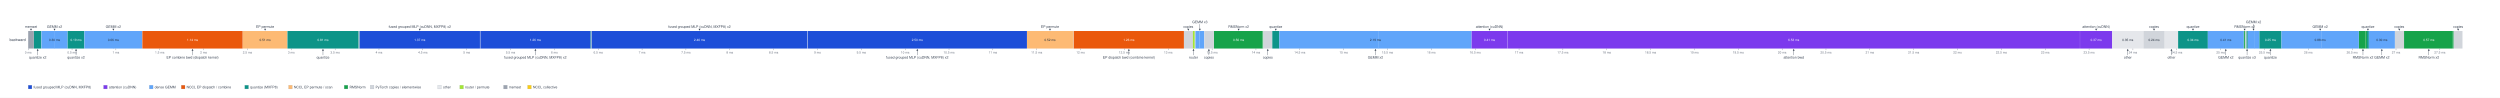
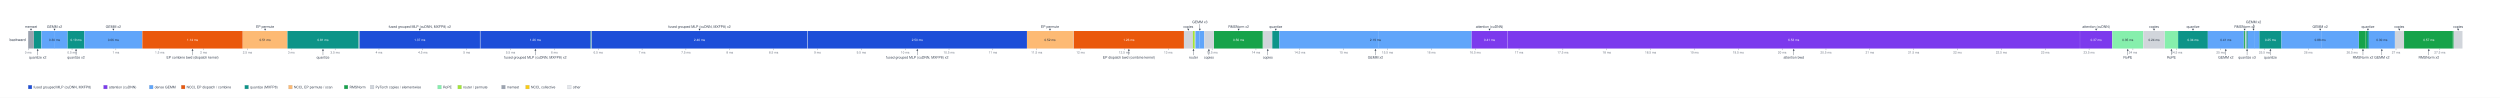
<svg xmlns="http://www.w3.org/2000/svg" width="7982" height="312" viewBox="0 0 7982 312">
  <defs>
    <marker id="arrow" markerWidth="6" markerHeight="6" refX="3" refY="3" orient="auto">
      <path d="M0,0 L6,3 L0,6 z" fill="#374151" />
    </marker>
  </defs>
  <rect width="7982" height="312" fill="white" />
  <line x1="99.0" y1="92" x2="99.0" y2="95" stroke="#374151" stroke-width="1" marker-end="url(#arrow)" />
  <text x="99.0" y="89.0" text-anchor="middle" font-family="Helvetica, Arial, sans-serif" font-size="11" font-weight="normal" fill="#374151">memset</text>
  <line x1="120.3" y1="176" x2="120.3" y2="159" stroke="#374151" stroke-width="1" marker-end="url(#arrow)" />
  <text x="120.3" y="187.0" text-anchor="middle" font-family="Helvetica, Arial, sans-serif" font-size="11" font-weight="normal" fill="#374151">quantize x2</text>
  <line x1="174.1" y1="92" x2="174.1" y2="95" stroke="#374151" stroke-width="1" marker-end="url(#arrow)" />
  <text x="174.1" y="89.0" text-anchor="middle" font-family="Helvetica, Arial, sans-serif" font-size="11" font-weight="normal" fill="#374151">GEMM x2</text>
  <line x1="242.8" y1="176" x2="242.8" y2="159" stroke="#374151" stroke-width="1" marker-end="url(#arrow)" />
  <text x="242.8" y="187.0" text-anchor="middle" font-family="Helvetica, Arial, sans-serif" font-size="11" font-weight="normal" fill="#374151">quantize x2</text>
  <line x1="361.9" y1="92" x2="361.9" y2="95" stroke="#374151" stroke-width="1" marker-end="url(#arrow)" />
  <text x="361.9" y="89.0" text-anchor="middle" font-family="Helvetica, Arial, sans-serif" font-size="11" font-weight="normal" fill="#374151">GEMM x2</text>
  <line x1="614.7" y1="176" x2="614.7" y2="159" stroke="#374151" stroke-width="1" marker-end="url(#arrow)" />
  <text x="614.7" y="187.0" text-anchor="middle" font-family="Helvetica, Arial, sans-serif" font-size="11" font-weight="normal" fill="#374151">EP combine bwd (dispatch kernel)</text>
  <line x1="846.4" y1="92" x2="846.4" y2="95" stroke="#374151" stroke-width="1" marker-end="url(#arrow)" />
  <text x="846.4" y="89.0" text-anchor="middle" font-family="Helvetica, Arial, sans-serif" font-size="11" font-weight="normal" fill="#374151">EP permute</text>
  <line x1="1031.2" y1="176" x2="1031.2" y2="159" stroke="#374151" stroke-width="1" marker-end="url(#arrow)" />
  <text x="1031.2" y="187.0" text-anchor="middle" font-family="Helvetica, Arial, sans-serif" font-size="11" font-weight="normal" fill="#374151">quantize</text>
  <line x1="1340.3" y1="92" x2="1340.3" y2="95" stroke="#374151" stroke-width="1" marker-end="url(#arrow)" />
  <text x="1340.3" y="89.0" text-anchor="middle" font-family="Helvetica, Arial, sans-serif" font-size="11" font-weight="normal" fill="#374151">fused grouped MLP (cuDNN, MXFP8) x2</text>
  <line x1="1709.4" y1="176" x2="1709.4" y2="159" stroke="#374151" stroke-width="1" marker-end="url(#arrow)" />
  <text x="1709.4" y="187.0" text-anchor="middle" font-family="Helvetica, Arial, sans-serif" font-size="11" font-weight="normal" fill="#374151">fused grouped MLP (cuDNN, MXFP8) x2</text>
  <line x1="2233.4" y1="92" x2="2233.4" y2="95" stroke="#374151" stroke-width="1" marker-end="url(#arrow)" />
  <text x="2233.4" y="89.0" text-anchor="middle" font-family="Helvetica, Arial, sans-serif" font-size="11" font-weight="normal" fill="#374151">fused grouped MLP (cuDNN, MXFP8) x2</text>
  <line x1="2928.7" y1="176" x2="2928.7" y2="159" stroke="#374151" stroke-width="1" marker-end="url(#arrow)" />
  <text x="2928.7" y="187.0" text-anchor="middle" font-family="Helvetica, Arial, sans-serif" font-size="11" font-weight="normal" fill="#374151">fused grouped MLP (cuDNN, MXFP8) x2</text>
  <line x1="3352.4" y1="92" x2="3352.4" y2="95" stroke="#374151" stroke-width="1" marker-end="url(#arrow)" />
  <text x="3352.4" y="89.0" text-anchor="middle" font-family="Helvetica, Arial, sans-serif" font-size="11" font-weight="normal" fill="#374151">EP permute</text>
  <line x1="3604.3" y1="176" x2="3604.3" y2="159" stroke="#374151" stroke-width="1" marker-end="url(#arrow)" />
  <text x="3604.3" y="187.0" text-anchor="middle" font-family="Helvetica, Arial, sans-serif" font-size="11" font-weight="normal" fill="#374151">EP dispatch bwd (combine kernel)</text>
  <line x1="3794.0" y1="92" x2="3794.0" y2="95" stroke="#374151" stroke-width="1" marker-end="url(#arrow)" />
  <text x="3794.0" y="89.0" text-anchor="middle" font-family="Helvetica, Arial, sans-serif" font-size="11" font-weight="normal" fill="#374151">copies</text>
  <line x1="3810.5" y1="176" x2="3810.5" y2="159" stroke="#374151" stroke-width="1" marker-end="url(#arrow)" />
  <text x="3810.5" y="187.0" text-anchor="middle" font-family="Helvetica, Arial, sans-serif" font-size="11" font-weight="normal" fill="#374151">router</text>
  <line x1="3830.9" y1="77" x2="3830.9" y2="95" stroke="#374151" stroke-width="1" marker-end="url(#arrow)" />
  <text x="3830.9" y="74.0" text-anchor="middle" font-family="Helvetica, Arial, sans-serif" font-size="11" font-weight="normal" fill="#374151">GEMM x3</text>
  <line x1="3859.8" y1="176" x2="3859.8" y2="159" stroke="#374151" stroke-width="1" marker-end="url(#arrow)" />
  <text x="3859.8" y="187.0" text-anchor="middle" font-family="Helvetica, Arial, sans-serif" font-size="11" font-weight="normal" fill="#374151">copies</text>
  <line x1="3954.7" y1="92" x2="3954.7" y2="95" stroke="#374151" stroke-width="1" marker-end="url(#arrow)" />
  <text x="3954.7" y="89.0" text-anchor="middle" font-family="Helvetica, Arial, sans-serif" font-size="11" font-weight="normal" fill="#374151">RMSNorm x2</text>
  <line x1="4047.8" y1="176" x2="4047.8" y2="159" stroke="#374151" stroke-width="1" marker-end="url(#arrow)" />
  <text x="4047.8" y="187.0" text-anchor="middle" font-family="Helvetica, Arial, sans-serif" font-size="11" font-weight="normal" fill="#374151">copies</text>
  <line x1="4073.4" y1="92" x2="4073.4" y2="95" stroke="#374151" stroke-width="1" marker-end="url(#arrow)" />
  <text x="4073.4" y="89.0" text-anchor="middle" font-family="Helvetica, Arial, sans-serif" font-size="11" font-weight="normal" fill="#374151">quantize</text>
  <line x1="4391.5" y1="176" x2="4391.5" y2="159" stroke="#374151" stroke-width="1" marker-end="url(#arrow)" />
  <text x="4391.5" y="187.0" text-anchor="middle" font-family="Helvetica, Arial, sans-serif" font-size="11" font-weight="normal" fill="#374151">GEMM x2</text>
  <line x1="4755.7" y1="92" x2="4755.7" y2="95" stroke="#374151" stroke-width="1" marker-end="url(#arrow)" />
  <text x="4755.7" y="89.0" text-anchor="middle" font-family="Helvetica, Arial, sans-serif" font-size="11" font-weight="normal" fill="#374151">attention (cuDNN)</text>
  <line x1="5727.0" y1="176" x2="5727.0" y2="159" stroke="#374151" stroke-width="1" marker-end="url(#arrow)" />
  <text x="5727.0" y="187.0" text-anchor="middle" font-family="Helvetica, Arial, sans-serif" font-size="11" font-weight="normal" fill="#374151">attention bwd</text>
  <line x1="6692.5" y1="92" x2="6692.5" y2="95" stroke="#374151" stroke-width="1" marker-end="url(#arrow)" />
  <text x="6692.5" y="89.0" text-anchor="middle" font-family="Helvetica, Arial, sans-serif" font-size="11" font-weight="normal" fill="#374151">attention (cuDNN)</text>
  <line x1="6793.5" y1="176" x2="6793.5" y2="159" stroke="#374151" stroke-width="1" marker-end="url(#arrow)" />
-   <text x="6793.5" y="187.0" text-anchor="middle" font-family="Helvetica, Arial, sans-serif" font-size="11" font-weight="normal" fill="#374151">other</text>
+   <text x="6793.5" y="187.0" text-anchor="middle" font-family="Helvetica, Arial, sans-serif" font-size="11" font-weight="normal" fill="#374151">RoPE</text>
  <line x1="6877.4" y1="92" x2="6877.4" y2="95" stroke="#374151" stroke-width="1" marker-end="url(#arrow)" />
  <text x="6877.4" y="89.0" text-anchor="middle" font-family="Helvetica, Arial, sans-serif" font-size="11" font-weight="normal" fill="#374151">copies</text>
  <line x1="6932.9" y1="176" x2="6932.9" y2="159" stroke="#374151" stroke-width="1" marker-end="url(#arrow)" />
-   <text x="6932.9" y="187.0" text-anchor="middle" font-family="Helvetica, Arial, sans-serif" font-size="11" font-weight="normal" fill="#374151">other</text>
+   <text x="6932.9" y="187.0" text-anchor="middle" font-family="Helvetica, Arial, sans-serif" font-size="11" font-weight="normal" fill="#374151">RoPE</text>
  <line x1="7001.8" y1="92" x2="7001.8" y2="95" stroke="#374151" stroke-width="1" marker-end="url(#arrow)" />
  <text x="7001.8" y="89.0" text-anchor="middle" font-family="Helvetica, Arial, sans-serif" font-size="11" font-weight="normal" fill="#374151">quantize</text>
  <line x1="7106.6" y1="176" x2="7106.6" y2="159" stroke="#374151" stroke-width="1" marker-end="url(#arrow)" />
  <text x="7106.6" y="187.0" text-anchor="middle" font-family="Helvetica, Arial, sans-serif" font-size="11" font-weight="normal" fill="#374151">GEMM x2</text>
  <line x1="7166.7" y1="92" x2="7166.7" y2="95" stroke="#374151" stroke-width="1" marker-end="url(#arrow)" />
  <text x="7166.7" y="89.0" text-anchor="middle" font-family="Helvetica, Arial, sans-serif" font-size="11" font-weight="normal" fill="#374151">RMSNorm x2</text>
  <line x1="7174.4" y1="176" x2="7174.4" y2="159" stroke="#374151" stroke-width="1" marker-end="url(#arrow)" />
  <text x="7174.4" y="187.0" text-anchor="middle" font-family="Helvetica, Arial, sans-serif" font-size="11" font-weight="normal" fill="#374151">quantize x3</text>
  <line x1="7195.1" y1="77" x2="7195.1" y2="95" stroke="#374151" stroke-width="1" marker-end="url(#arrow)" />
  <text x="7195.1" y="74.0" text-anchor="middle" font-family="Helvetica, Arial, sans-serif" font-size="11" font-weight="normal" fill="#374151">GEMM x2</text>
  <line x1="7248.9" y1="176" x2="7248.9" y2="159" stroke="#374151" stroke-width="1" marker-end="url(#arrow)" />
  <text x="7248.9" y="187.0" text-anchor="middle" font-family="Helvetica, Arial, sans-serif" font-size="11" font-weight="normal" fill="#374151">quantize</text>
  <line x1="7407.8" y1="92" x2="7407.8" y2="95" stroke="#374151" stroke-width="1" marker-end="url(#arrow)" />
  <text x="7407.8" y="89.0" text-anchor="middle" font-family="Helvetica, Arial, sans-serif" font-size="11" font-weight="normal" fill="#374151">GEMM x2</text>
  <line x1="7544.5" y1="176" x2="7544.5" y2="159" stroke="#374151" stroke-width="1" marker-end="url(#arrow)" />
  <text x="7544.5" y="187.0" text-anchor="middle" font-family="Helvetica, Arial, sans-serif" font-size="11" font-weight="normal" fill="#374151">RMSNorm x2</text>
  <line x1="7560.4" y1="92" x2="7560.4" y2="95" stroke="#374151" stroke-width="1" marker-end="url(#arrow)" />
  <text x="7560.4" y="89.0" text-anchor="middle" font-family="Helvetica, Arial, sans-serif" font-size="11" font-weight="normal" fill="#374151">quantize</text>
  <line x1="7604.8" y1="176" x2="7604.8" y2="159" stroke="#374151" stroke-width="1" marker-end="url(#arrow)" />
  <text x="7604.8" y="187.0" text-anchor="middle" font-family="Helvetica, Arial, sans-serif" font-size="11" font-weight="normal" fill="#374151">GEMM x2</text>
  <line x1="7660.4" y1="92" x2="7660.4" y2="95" stroke="#374151" stroke-width="1" marker-end="url(#arrow)" />
  <text x="7660.4" y="89.0" text-anchor="middle" font-family="Helvetica, Arial, sans-serif" font-size="11" font-weight="normal" fill="#374151">copies</text>
  <line x1="7754.8" y1="176" x2="7754.8" y2="159" stroke="#374151" stroke-width="1" marker-end="url(#arrow)" />
  <text x="7754.8" y="187.0" text-anchor="middle" font-family="Helvetica, Arial, sans-serif" font-size="11" font-weight="normal" fill="#374151">RMSNorm x2</text>
  <line x1="7848.3" y1="92" x2="7848.3" y2="95" stroke="#374151" stroke-width="1" marker-end="url(#arrow)" />
  <text x="7848.3" y="89.0" text-anchor="middle" font-family="Helvetica, Arial, sans-serif" font-size="11" font-weight="normal" fill="#374151">copies</text>
  <text x="82.0" y="131.0" text-anchor="end" font-family="Helvetica, Arial, sans-serif" font-size="12" font-weight="normal" fill="#374151">backward</text>
  <rect x="90.00" y="99" width="18.00" height="56" fill="#9ca3af" />
  <rect x="108.29" y="99" width="22.87" height="56" fill="#0d9488" />
  <rect x="131.49" y="99" width="0.82" height="56" fill="#0d9488" />
  <rect x="132.48" y="99" width="42.69" height="56" fill="#60a5fa" />
  <rect x="174.09" y="99" width="41.65" height="56" fill="#60a5fa" />
  <rect x="216.01" y="99" width="52.37" height="56" fill="#0d9488" />
  <rect x="268.61" y="99" width="0.91" height="56" fill="#0d9488" />
  <rect x="269.59" y="99" width="94.39" height="56" fill="#60a5fa" />
  <rect x="362.83" y="99" width="91.32" height="56" fill="#60a5fa" />
  <rect x="454.52" y="99" width="320.36" height="56" fill="#ea580c" />
  <rect x="775.21" y="99" width="142.29" height="56" fill="#fdba74" />
  <rect x="917.83" y="99" width="226.80" height="56" fill="#0d9488" />
  <rect x="1145.02" y="99" width="0.80" height="56" fill="#9ca3af" />
  <rect x="1145.81" y="99" width="1.51" height="56" fill="#0d9488" />
  <rect x="1147.55" y="99" width="0.80" height="56" fill="#d1d5db" />
  <rect x="1148.24" y="99" width="0.80" height="56" fill="#1d4ed8" />
  <rect x="1148.98" y="99" width="383.35" height="56" fill="#1d4ed8" />
  <rect x="1532.61" y="99" width="0.80" height="56" fill="#d1d5db" />
  <rect x="1533.33" y="99" width="0.80" height="56" fill="#1d4ed8" />
  <rect x="1534.24" y="99" width="351.30" height="56" fill="#1d4ed8" />
  <rect x="1885.87" y="99" width="1.87" height="56" fill="#0d9488" />
  <rect x="1888.06" y="99" width="0.80" height="56" fill="#d1d5db" />
  <rect x="1888.73" y="99" width="0.80" height="56" fill="#9ca3af" />
  <rect x="1889.34" y="99" width="0.80" height="56" fill="#1d4ed8" />
  <rect x="1890.06" y="99" width="687.49" height="56" fill="#1d4ed8" />
  <rect x="2577.84" y="99" width="0.80" height="56" fill="#d1d5db" />
  <rect x="2578.57" y="99" width="0.80" height="56" fill="#1d4ed8" />
  <rect x="2579.54" y="99" width="699.23" height="56" fill="#1d4ed8" />
  <rect x="3279.10" y="99" width="146.64" height="56" fill="#fdba74" />
  <rect x="3426.03" y="99" width="0.80" height="56" fill="#9ca3af" />
  <rect x="3426.79" y="99" width="1.51" height="56" fill="#fdba74" />
  <rect x="3428.54" y="99" width="351.44" height="56" fill="#ea580c" />
  <rect x="3780.24" y="99" width="27.47" height="56" fill="#d1d5db" />
  <rect x="3807.99" y="99" width="0.80" height="56" fill="#9ca3af" />
  <rect x="3808.81" y="99" width="3.47" height="56" fill="#a3e635" />
  <rect x="3812.60" y="99" width="0.80" height="56" fill="#9ca3af" />
  <rect x="3813.37" y="99" width="2.42" height="56" fill="#a3e635" />
  <rect x="3816.06" y="99" width="0.80" height="56" fill="#d1d5db" />
  <rect x="3816.80" y="99" width="12.99" height="56" fill="#60a5fa" />
  <rect x="3829.28" y="99" width="1.31" height="56" fill="#60a5fa" />
  <rect x="3830.31" y="99" width="14.75" height="56" fill="#60a5fa" />
  <rect x="3845.34" y="99" width="28.90" height="56" fill="#d1d5db" />
  <rect x="3874.88" y="99" width="0.80" height="56" fill="#9ca3af" />
  <rect x="3875.99" y="99" width="154.85" height="56" fill="#16a34a" />
  <rect x="4031.16" y="99" width="2.20" height="56" fill="#16a34a" />
  <rect x="4033.78" y="99" width="28.04" height="56" fill="#d1d5db" />
  <rect x="4062.17" y="99" width="22.40" height="56" fill="#0d9488" />
  <rect x="4084.59" y="99" width="317.45" height="56" fill="#60a5fa" />
  <rect x="4400.99" y="99" width="297.45" height="56" fill="#60a5fa" />
  <rect x="4698.68" y="99" width="114.09" height="56" fill="#7c3aed" />
  <rect x="4813.06" y="99" width="1827.78" height="56" fill="#7c3aed" />
  <rect x="6641.19" y="99" width="102.62" height="56" fill="#7c3aed" />
-   <rect x="6744.13" y="99" width="98.78" height="56" fill="#e5e7eb" />
+   <rect x="6744.13" y="99" width="98.78" height="56" fill="#86efac" />
  <rect x="6843.35" y="99" width="68.12" height="56" fill="#d1d5db" />
-   <rect x="6911.82" y="99" width="42.26" height="56" fill="#e5e7eb" />
+   <rect x="6911.82" y="99" width="42.26" height="56" fill="#86efac" />
  <rect x="6954.31" y="99" width="94.91" height="56" fill="#0d9488" />
  <rect x="7049.26" y="99" width="55.10" height="56" fill="#60a5fa" />
  <rect x="7103.40" y="99" width="60.62" height="56" fill="#60a5fa" />
  <rect x="7164.31" y="99" width="3.13" height="56" fill="#16a34a" />
  <rect x="7167.87" y="99" width="1.17" height="56" fill="#16a34a" />
  <rect x="7169.37" y="99" width="2.38" height="56" fill="#d1d5db" />
  <rect x="7172.09" y="99" width="0.80" height="56" fill="#0d9488" />
  <rect x="7172.94" y="99" width="0.80" height="56" fill="#0d9488" />
  <rect x="7173.73" y="99" width="3.00" height="56" fill="#0d9488" />
  <rect x="7176.77" y="99" width="21.13" height="56" fill="#60a5fa" />
  <rect x="7196.93" y="99" width="16.47" height="56" fill="#60a5fa" />
  <rect x="7213.69" y="99" width="70.52" height="56" fill="#0d9488" />
  <rect x="7284.33" y="99" width="128.46" height="56" fill="#60a5fa" />
  <rect x="7411.78" y="99" width="119.55" height="56" fill="#60a5fa" />
  <rect x="7531.65" y="99" width="20.04" height="56" fill="#16a34a" />
  <rect x="7552.00" y="99" width="5.25" height="56" fill="#16a34a" />
  <rect x="7557.50" y="99" width="5.72" height="56" fill="#0d9488" />
  <rect x="7563.31" y="99" width="38.80" height="56" fill="#60a5fa" />
  <rect x="7600.92" y="99" width="45.46" height="56" fill="#60a5fa" />
  <rect x="7646.68" y="99" width="27.51" height="56" fill="#d1d5db" />
  <rect x="7674.59" y="99" width="0.80" height="56" fill="#9ca3af" />
  <rect x="7675.69" y="99" width="155.69" height="56" fill="#16a34a" />
  <rect x="7831.72" y="99" width="2.28" height="56" fill="#16a34a" />
  <rect x="7834.41" y="99" width="27.80" height="56" fill="#d1d5db" />
  <text x="174.1" y="131.0" text-anchor="middle" font-family="Helvetica, Arial, sans-serif" font-size="10" font-weight="normal" fill="#1f2937">0.30 ms</text>
  <text x="242.8" y="131.0" text-anchor="middle" font-family="Helvetica, Arial, sans-serif" font-size="10" font-weight="normal" fill="#ffffff">0.19 ms</text>
  <text x="361.9" y="131.0" text-anchor="middle" font-family="Helvetica, Arial, sans-serif" font-size="10" font-weight="normal" fill="#1f2937">0.66 ms</text>
  <text x="614.7" y="131.0" text-anchor="middle" font-family="Helvetica, Arial, sans-serif" font-size="10" font-weight="normal" fill="#ffffff">1.14 ms</text>
  <text x="846.4" y="131.0" text-anchor="middle" font-family="Helvetica, Arial, sans-serif" font-size="10" font-weight="normal" fill="#1f2937">0.51 ms</text>
  <text x="1031.2" y="131.0" text-anchor="middle" font-family="Helvetica, Arial, sans-serif" font-size="10" font-weight="normal" fill="#ffffff">0.81 ms</text>
  <text x="1340.3" y="131.0" text-anchor="middle" font-family="Helvetica, Arial, sans-serif" font-size="10" font-weight="normal" fill="#ffffff">1.37 ms</text>
  <text x="1709.4" y="131.0" text-anchor="middle" font-family="Helvetica, Arial, sans-serif" font-size="10" font-weight="normal" fill="#ffffff">1.26 ms</text>
  <text x="2233.4" y="131.0" text-anchor="middle" font-family="Helvetica, Arial, sans-serif" font-size="10" font-weight="normal" fill="#ffffff">2.46 ms</text>
  <text x="2928.7" y="131.0" text-anchor="middle" font-family="Helvetica, Arial, sans-serif" font-size="10" font-weight="normal" fill="#ffffff">2.50 ms</text>
  <text x="3352.4" y="131.0" text-anchor="middle" font-family="Helvetica, Arial, sans-serif" font-size="10" font-weight="normal" fill="#1f2937">0.52 ms</text>
  <text x="3604.3" y="131.0" text-anchor="middle" font-family="Helvetica, Arial, sans-serif" font-size="10" font-weight="normal" fill="#ffffff">1.26 ms</text>
  <text x="3954.7" y="131.0" text-anchor="middle" font-family="Helvetica, Arial, sans-serif" font-size="10" font-weight="normal" fill="#ffffff">0.56 ms</text>
  <text x="4391.5" y="131.0" text-anchor="middle" font-family="Helvetica, Arial, sans-serif" font-size="10" font-weight="normal" fill="#1f2937">2.19 ms</text>
  <text x="4755.7" y="131.0" text-anchor="middle" font-family="Helvetica, Arial, sans-serif" font-size="10" font-weight="normal" fill="#ffffff">0.41 ms</text>
  <text x="5727.0" y="131.0" text-anchor="middle" font-family="Helvetica, Arial, sans-serif" font-size="10" font-weight="normal" fill="#ffffff">6.53 ms</text>
  <text x="6692.5" y="131.0" text-anchor="middle" font-family="Helvetica, Arial, sans-serif" font-size="10" font-weight="normal" fill="#ffffff">0.37 ms</text>
  <text x="6793.5" y="131.0" text-anchor="middle" font-family="Helvetica, Arial, sans-serif" font-size="10" font-weight="normal" fill="#1f2937">0.35 ms</text>
  <text x="6877.4" y="131.0" text-anchor="middle" font-family="Helvetica, Arial, sans-serif" font-size="10" font-weight="normal" fill="#1f2937">0.24 ms</text>
  <text x="7001.8" y="131.0" text-anchor="middle" font-family="Helvetica, Arial, sans-serif" font-size="10" font-weight="normal" fill="#ffffff">0.34 ms</text>
  <text x="7106.6" y="131.0" text-anchor="middle" font-family="Helvetica, Arial, sans-serif" font-size="10" font-weight="normal" fill="#1f2937">0.41 ms</text>
  <text x="7248.9" y="131.0" text-anchor="middle" font-family="Helvetica, Arial, sans-serif" font-size="10" font-weight="normal" fill="#ffffff">0.25 ms</text>
  <text x="7407.8" y="131.0" text-anchor="middle" font-family="Helvetica, Arial, sans-serif" font-size="10" font-weight="normal" fill="#1f2937">0.88 ms</text>
  <text x="7604.8" y="131.0" text-anchor="middle" font-family="Helvetica, Arial, sans-serif" font-size="10" font-weight="normal" fill="#1f2937">0.30 ms</text>
  <text x="7754.8" y="131.0" text-anchor="middle" font-family="Helvetica, Arial, sans-serif" font-size="10" font-weight="normal" fill="#ffffff">0.57 ms</text>
  <line x1="90.0" y1="155" x2="90.0" y2="160" stroke="#6b7280" />
  <text x="90.0" y="171.0" text-anchor="middle" font-family="Helvetica, Arial, sans-serif" font-size="10" font-weight="normal" fill="#6b7280">0 ms</text>
  <line x1="230.0" y1="155" x2="230.0" y2="160" stroke="#6b7280" />
  <text x="230.0" y="171.0" text-anchor="middle" font-family="Helvetica, Arial, sans-serif" font-size="10" font-weight="normal" fill="#6b7280">0.5 ms</text>
  <line x1="370.0" y1="155" x2="370.0" y2="160" stroke="#6b7280" />
  <text x="370.0" y="171.0" text-anchor="middle" font-family="Helvetica, Arial, sans-serif" font-size="10" font-weight="normal" fill="#6b7280">1 ms</text>
  <line x1="510.0" y1="155" x2="510.0" y2="160" stroke="#6b7280" />
  <text x="510.0" y="171.0" text-anchor="middle" font-family="Helvetica, Arial, sans-serif" font-size="10" font-weight="normal" fill="#6b7280">1.5 ms</text>
  <line x1="650.0" y1="155" x2="650.0" y2="160" stroke="#6b7280" />
  <text x="650.0" y="171.0" text-anchor="middle" font-family="Helvetica, Arial, sans-serif" font-size="10" font-weight="normal" fill="#6b7280">2 ms</text>
  <line x1="790.0" y1="155" x2="790.0" y2="160" stroke="#6b7280" />
  <text x="790.0" y="171.0" text-anchor="middle" font-family="Helvetica, Arial, sans-serif" font-size="10" font-weight="normal" fill="#6b7280">2.5 ms</text>
  <line x1="930.0" y1="155" x2="930.0" y2="160" stroke="#6b7280" />
  <text x="930.0" y="171.0" text-anchor="middle" font-family="Helvetica, Arial, sans-serif" font-size="10" font-weight="normal" fill="#6b7280">3 ms</text>
  <line x1="1070.0" y1="155" x2="1070.0" y2="160" stroke="#6b7280" />
  <text x="1070.0" y="171.0" text-anchor="middle" font-family="Helvetica, Arial, sans-serif" font-size="10" font-weight="normal" fill="#6b7280">3.5 ms</text>
  <line x1="1210.0" y1="155" x2="1210.0" y2="160" stroke="#6b7280" />
  <text x="1210.0" y="171.0" text-anchor="middle" font-family="Helvetica, Arial, sans-serif" font-size="10" font-weight="normal" fill="#6b7280">4 ms</text>
  <line x1="1350.0" y1="155" x2="1350.0" y2="160" stroke="#6b7280" />
  <text x="1350.0" y="171.0" text-anchor="middle" font-family="Helvetica, Arial, sans-serif" font-size="10" font-weight="normal" fill="#6b7280">4.5 ms</text>
  <line x1="1490.0" y1="155" x2="1490.0" y2="160" stroke="#6b7280" />
  <text x="1490.0" y="171.0" text-anchor="middle" font-family="Helvetica, Arial, sans-serif" font-size="10" font-weight="normal" fill="#6b7280">5 ms</text>
  <line x1="1630.0" y1="155" x2="1630.0" y2="160" stroke="#6b7280" />
  <text x="1630.0" y="171.0" text-anchor="middle" font-family="Helvetica, Arial, sans-serif" font-size="10" font-weight="normal" fill="#6b7280">5.5 ms</text>
  <line x1="1770.0" y1="155" x2="1770.0" y2="160" stroke="#6b7280" />
  <text x="1770.0" y="171.0" text-anchor="middle" font-family="Helvetica, Arial, sans-serif" font-size="10" font-weight="normal" fill="#6b7280">6 ms</text>
  <line x1="1910.0" y1="155" x2="1910.0" y2="160" stroke="#6b7280" />
  <text x="1910.0" y="171.0" text-anchor="middle" font-family="Helvetica, Arial, sans-serif" font-size="10" font-weight="normal" fill="#6b7280">6.5 ms</text>
  <line x1="2050.0" y1="155" x2="2050.0" y2="160" stroke="#6b7280" />
  <text x="2050.0" y="171.0" text-anchor="middle" font-family="Helvetica, Arial, sans-serif" font-size="10" font-weight="normal" fill="#6b7280">7 ms</text>
  <line x1="2190.0" y1="155" x2="2190.0" y2="160" stroke="#6b7280" />
  <text x="2190.0" y="171.0" text-anchor="middle" font-family="Helvetica, Arial, sans-serif" font-size="10" font-weight="normal" fill="#6b7280">7.5 ms</text>
  <line x1="2330.0" y1="155" x2="2330.0" y2="160" stroke="#6b7280" />
  <text x="2330.0" y="171.0" text-anchor="middle" font-family="Helvetica, Arial, sans-serif" font-size="10" font-weight="normal" fill="#6b7280">8 ms</text>
  <line x1="2470.0" y1="155" x2="2470.0" y2="160" stroke="#6b7280" />
  <text x="2470.0" y="171.0" text-anchor="middle" font-family="Helvetica, Arial, sans-serif" font-size="10" font-weight="normal" fill="#6b7280">8.5 ms</text>
  <line x1="2610.0" y1="155" x2="2610.0" y2="160" stroke="#6b7280" />
  <text x="2610.0" y="171.0" text-anchor="middle" font-family="Helvetica, Arial, sans-serif" font-size="10" font-weight="normal" fill="#6b7280">9 ms</text>
  <line x1="2750.0" y1="155" x2="2750.0" y2="160" stroke="#6b7280" />
  <text x="2750.0" y="171.0" text-anchor="middle" font-family="Helvetica, Arial, sans-serif" font-size="10" font-weight="normal" fill="#6b7280">9.5 ms</text>
  <line x1="2890.0" y1="155" x2="2890.0" y2="160" stroke="#6b7280" />
  <text x="2890.0" y="171.0" text-anchor="middle" font-family="Helvetica, Arial, sans-serif" font-size="10" font-weight="normal" fill="#6b7280">10 ms</text>
  <line x1="3030.0" y1="155" x2="3030.0" y2="160" stroke="#6b7280" />
  <text x="3030.0" y="171.0" text-anchor="middle" font-family="Helvetica, Arial, sans-serif" font-size="10" font-weight="normal" fill="#6b7280">10.5 ms</text>
  <line x1="3170.0" y1="155" x2="3170.0" y2="160" stroke="#6b7280" />
  <text x="3170.0" y="171.0" text-anchor="middle" font-family="Helvetica, Arial, sans-serif" font-size="10" font-weight="normal" fill="#6b7280">11 ms</text>
  <line x1="3310.0" y1="155" x2="3310.0" y2="160" stroke="#6b7280" />
  <text x="3310.0" y="171.0" text-anchor="middle" font-family="Helvetica, Arial, sans-serif" font-size="10" font-weight="normal" fill="#6b7280">11.5 ms</text>
  <line x1="3450.0" y1="155" x2="3450.0" y2="160" stroke="#6b7280" />
  <text x="3450.0" y="171.0" text-anchor="middle" font-family="Helvetica, Arial, sans-serif" font-size="10" font-weight="normal" fill="#6b7280">12 ms</text>
  <line x1="3590.0" y1="155" x2="3590.0" y2="160" stroke="#6b7280" />
  <text x="3590.0" y="171.0" text-anchor="middle" font-family="Helvetica, Arial, sans-serif" font-size="10" font-weight="normal" fill="#6b7280">12.5 ms</text>
  <line x1="3730.0" y1="155" x2="3730.0" y2="160" stroke="#6b7280" />
  <text x="3730.0" y="171.0" text-anchor="middle" font-family="Helvetica, Arial, sans-serif" font-size="10" font-weight="normal" fill="#6b7280">13 ms</text>
  <line x1="3870.0" y1="155" x2="3870.0" y2="160" stroke="#6b7280" />
  <text x="3870.0" y="171.0" text-anchor="middle" font-family="Helvetica, Arial, sans-serif" font-size="10" font-weight="normal" fill="#6b7280">13.5 ms</text>
  <line x1="4010.0" y1="155" x2="4010.0" y2="160" stroke="#6b7280" />
  <text x="4010.0" y="171.0" text-anchor="middle" font-family="Helvetica, Arial, sans-serif" font-size="10" font-weight="normal" fill="#6b7280">14 ms</text>
  <line x1="4150.0" y1="155" x2="4150.0" y2="160" stroke="#6b7280" />
  <text x="4150.0" y="171.0" text-anchor="middle" font-family="Helvetica, Arial, sans-serif" font-size="10" font-weight="normal" fill="#6b7280">14.5 ms</text>
  <line x1="4290.0" y1="155" x2="4290.0" y2="160" stroke="#6b7280" />
  <text x="4290.0" y="171.0" text-anchor="middle" font-family="Helvetica, Arial, sans-serif" font-size="10" font-weight="normal" fill="#6b7280">15 ms</text>
  <line x1="4430.0" y1="155" x2="4430.0" y2="160" stroke="#6b7280" />
  <text x="4430.0" y="171.0" text-anchor="middle" font-family="Helvetica, Arial, sans-serif" font-size="10" font-weight="normal" fill="#6b7280">15.5 ms</text>
  <line x1="4570.0" y1="155" x2="4570.0" y2="160" stroke="#6b7280" />
  <text x="4570.0" y="171.0" text-anchor="middle" font-family="Helvetica, Arial, sans-serif" font-size="10" font-weight="normal" fill="#6b7280">16 ms</text>
  <line x1="4710.0" y1="155" x2="4710.0" y2="160" stroke="#6b7280" />
  <text x="4710.0" y="171.0" text-anchor="middle" font-family="Helvetica, Arial, sans-serif" font-size="10" font-weight="normal" fill="#6b7280">16.5 ms</text>
  <line x1="4850.0" y1="155" x2="4850.0" y2="160" stroke="#6b7280" />
  <text x="4850.0" y="171.0" text-anchor="middle" font-family="Helvetica, Arial, sans-serif" font-size="10" font-weight="normal" fill="#6b7280">17 ms</text>
  <line x1="4990.0" y1="155" x2="4990.0" y2="160" stroke="#6b7280" />
  <text x="4990.0" y="171.0" text-anchor="middle" font-family="Helvetica, Arial, sans-serif" font-size="10" font-weight="normal" fill="#6b7280">17.5 ms</text>
  <line x1="5130.0" y1="155" x2="5130.0" y2="160" stroke="#6b7280" />
  <text x="5130.0" y="171.0" text-anchor="middle" font-family="Helvetica, Arial, sans-serif" font-size="10" font-weight="normal" fill="#6b7280">18 ms</text>
  <line x1="5270.0" y1="155" x2="5270.0" y2="160" stroke="#6b7280" />
  <text x="5270.0" y="171.0" text-anchor="middle" font-family="Helvetica, Arial, sans-serif" font-size="10" font-weight="normal" fill="#6b7280">18.5 ms</text>
  <line x1="5410.0" y1="155" x2="5410.0" y2="160" stroke="#6b7280" />
  <text x="5410.0" y="171.0" text-anchor="middle" font-family="Helvetica, Arial, sans-serif" font-size="10" font-weight="normal" fill="#6b7280">19 ms</text>
  <line x1="5550.0" y1="155" x2="5550.0" y2="160" stroke="#6b7280" />
  <text x="5550.0" y="171.0" text-anchor="middle" font-family="Helvetica, Arial, sans-serif" font-size="10" font-weight="normal" fill="#6b7280">19.5 ms</text>
  <line x1="5690.0" y1="155" x2="5690.0" y2="160" stroke="#6b7280" />
  <text x="5690.0" y="171.0" text-anchor="middle" font-family="Helvetica, Arial, sans-serif" font-size="10" font-weight="normal" fill="#6b7280">20 ms</text>
  <line x1="5830.0" y1="155" x2="5830.0" y2="160" stroke="#6b7280" />
  <text x="5830.0" y="171.0" text-anchor="middle" font-family="Helvetica, Arial, sans-serif" font-size="10" font-weight="normal" fill="#6b7280">20.5 ms</text>
  <line x1="5970.0" y1="155" x2="5970.0" y2="160" stroke="#6b7280" />
  <text x="5970.0" y="171.0" text-anchor="middle" font-family="Helvetica, Arial, sans-serif" font-size="10" font-weight="normal" fill="#6b7280">21 ms</text>
  <line x1="6110.0" y1="155" x2="6110.0" y2="160" stroke="#6b7280" />
  <text x="6110.0" y="171.0" text-anchor="middle" font-family="Helvetica, Arial, sans-serif" font-size="10" font-weight="normal" fill="#6b7280">21.5 ms</text>
  <line x1="6250.0" y1="155" x2="6250.0" y2="160" stroke="#6b7280" />
  <text x="6250.0" y="171.0" text-anchor="middle" font-family="Helvetica, Arial, sans-serif" font-size="10" font-weight="normal" fill="#6b7280">22 ms</text>
  <line x1="6390.0" y1="155" x2="6390.0" y2="160" stroke="#6b7280" />
  <text x="6390.0" y="171.0" text-anchor="middle" font-family="Helvetica, Arial, sans-serif" font-size="10" font-weight="normal" fill="#6b7280">22.5 ms</text>
  <line x1="6530.0" y1="155" x2="6530.0" y2="160" stroke="#6b7280" />
  <text x="6530.0" y="171.0" text-anchor="middle" font-family="Helvetica, Arial, sans-serif" font-size="10" font-weight="normal" fill="#6b7280">23 ms</text>
  <line x1="6670.0" y1="155" x2="6670.0" y2="160" stroke="#6b7280" />
  <text x="6670.0" y="171.0" text-anchor="middle" font-family="Helvetica, Arial, sans-serif" font-size="10" font-weight="normal" fill="#6b7280">23.5 ms</text>
  <line x1="6810.0" y1="155" x2="6810.0" y2="160" stroke="#6b7280" />
  <text x="6810.0" y="171.0" text-anchor="middle" font-family="Helvetica, Arial, sans-serif" font-size="10" font-weight="normal" fill="#6b7280">24 ms</text>
  <line x1="6950.0" y1="155" x2="6950.0" y2="160" stroke="#6b7280" />
  <text x="6950.0" y="171.0" text-anchor="middle" font-family="Helvetica, Arial, sans-serif" font-size="10" font-weight="normal" fill="#6b7280">24.5 ms</text>
  <line x1="7090.0" y1="155" x2="7090.0" y2="160" stroke="#6b7280" />
  <text x="7090.0" y="171.0" text-anchor="middle" font-family="Helvetica, Arial, sans-serif" font-size="10" font-weight="normal" fill="#6b7280">25 ms</text>
  <line x1="7230.0" y1="155" x2="7230.0" y2="160" stroke="#6b7280" />
  <text x="7230.0" y="171.0" text-anchor="middle" font-family="Helvetica, Arial, sans-serif" font-size="10" font-weight="normal" fill="#6b7280">25.5 ms</text>
  <line x1="7370.0" y1="155" x2="7370.0" y2="160" stroke="#6b7280" />
  <text x="7370.0" y="171.0" text-anchor="middle" font-family="Helvetica, Arial, sans-serif" font-size="10" font-weight="normal" fill="#6b7280">26 ms</text>
  <line x1="7510.0" y1="155" x2="7510.0" y2="160" stroke="#6b7280" />
  <text x="7510.0" y="171.0" text-anchor="middle" font-family="Helvetica, Arial, sans-serif" font-size="10" font-weight="normal" fill="#6b7280">26.5 ms</text>
  <line x1="7650.0" y1="155" x2="7650.0" y2="160" stroke="#6b7280" />
  <text x="7650.0" y="171.0" text-anchor="middle" font-family="Helvetica, Arial, sans-serif" font-size="10" font-weight="normal" fill="#6b7280">27 ms</text>
  <line x1="7790.0" y1="155" x2="7790.0" y2="160" stroke="#6b7280" />
  <text x="7790.0" y="171.0" text-anchor="middle" font-family="Helvetica, Arial, sans-serif" font-size="10" font-weight="normal" fill="#6b7280">27.5 ms</text>
  <rect x="90" y="272" width="12" height="12" fill="#1d4ed8" stroke="#9ca3af" stroke-width="0.5" />
  <text x="107.0" y="282.0" text-anchor="start" font-family="Helvetica, Arial, sans-serif" font-size="11" font-weight="normal" fill="#374151">fused grouped MLP (cuDNN, MXFP8)</text>
  <rect x="330.6" y="272" width="12" height="12" fill="#7c3aed" stroke="#9ca3af" stroke-width="0.5" />
  <text x="347.6" y="282.0" text-anchor="start" font-family="Helvetica, Arial, sans-serif" font-size="11" font-weight="normal" fill="#374151">attention (cuDNN)</text>
  <rect x="476.7" y="272" width="12" height="12" fill="#60a5fa" stroke="#9ca3af" stroke-width="0.5" />
  <text x="493.7" y="282.0" text-anchor="start" font-family="Helvetica, Arial, sans-serif" font-size="11" font-weight="normal" fill="#374151">dense GEMM</text>
  <rect x="578.7" y="272" width="12" height="12" fill="#ea580c" stroke="#9ca3af" stroke-width="0.5" />
  <text x="595.7" y="282.0" text-anchor="start" font-family="Helvetica, Arial, sans-serif" font-size="11" font-weight="normal" fill="#374151">NCCL EP dispatch / combine</text>
  <rect x="781.5" y="272" width="12" height="12" fill="#0d9488" stroke="#9ca3af" stroke-width="0.5" />
  <text x="798.5" y="282.0" text-anchor="start" font-family="Helvetica, Arial, sans-serif" font-size="11" font-weight="normal" fill="#374151">quantize (MXFP8)</text>
  <rect x="921.3" y="272" width="12" height="12" fill="#fdba74" stroke="#9ca3af" stroke-width="0.5" />
  <text x="938.3" y="282.0" text-anchor="start" font-family="Helvetica, Arial, sans-serif" font-size="11" font-weight="normal" fill="#374151">NCCL EP permute / scan</text>
  <rect x="1098.9" y="272" width="12" height="12" fill="#16a34a" stroke="#9ca3af" stroke-width="0.5" />
  <text x="1115.9" y="282.0" text-anchor="start" font-family="Helvetica, Arial, sans-serif" font-size="11" font-weight="normal" fill="#374151">RMSNorm</text>
  <rect x="1182" y="272" width="12" height="12" fill="#d1d5db" stroke="#9ca3af" stroke-width="0.5" />
  <text x="1199.0" y="282.0" text-anchor="start" font-family="Helvetica, Arial, sans-serif" font-size="11" font-weight="normal" fill="#374151">PyTorch copies / elementwise</text>
-   <rect x="1397.4" y="272" width="12" height="12" fill="#e5e7eb" stroke="#9ca3af" stroke-width="0.5" />
-   <text x="1414.4" y="282.0" text-anchor="start" font-family="Helvetica, Arial, sans-serif" font-size="11" font-weight="normal" fill="#374151">other</text>
-   <rect x="1467.9" y="272" width="12" height="12" fill="#a3e635" stroke="#9ca3af" stroke-width="0.5" />
-   <text x="1484.9" y="282.0" text-anchor="start" font-family="Helvetica, Arial, sans-serif" font-size="11" font-weight="normal" fill="#374151">router / permute</text>
-   <rect x="1607.7" y="272" width="12" height="12" fill="#9ca3af" stroke="#9ca3af" stroke-width="0.5" />
-   <text x="1624.7" y="282.0" text-anchor="start" font-family="Helvetica, Arial, sans-serif" font-size="11" font-weight="normal" fill="#374151">memset</text>
-   <rect x="1684.5" y="272" width="12" height="12" fill="#facc15" stroke="#9ca3af" stroke-width="0.5" />
-   <text x="1701.5" y="282.0" text-anchor="start" font-family="Helvetica, Arial, sans-serif" font-size="11" font-weight="normal" fill="#374151">NCCL collective</text>
+   <rect x="1397.4" y="272" width="12" height="12" fill="#86efac" stroke="#9ca3af" stroke-width="0.5" />
+   <text x="1414.4" y="282.0" text-anchor="start" font-family="Helvetica, Arial, sans-serif" font-size="11" font-weight="normal" fill="#374151">RoPE</text>
+   <rect x="1461.6" y="272" width="12" height="12" fill="#a3e635" stroke="#9ca3af" stroke-width="0.5" />
+   <text x="1478.6" y="282.0" text-anchor="start" font-family="Helvetica, Arial, sans-serif" font-size="11" font-weight="normal" fill="#374151">router / permute</text>
+   <rect x="1601.4" y="272" width="12" height="12" fill="#9ca3af" stroke="#9ca3af" stroke-width="0.5" />
+   <text x="1618.4" y="282.0" text-anchor="start" font-family="Helvetica, Arial, sans-serif" font-size="11" font-weight="normal" fill="#374151">memset</text>
+   <rect x="1678.2" y="272" width="12" height="12" fill="#facc15" stroke="#9ca3af" stroke-width="0.5" />
+   <text x="1695.2" y="282.0" text-anchor="start" font-family="Helvetica, Arial, sans-serif" font-size="11" font-weight="normal" fill="#374151">NCCL collective</text>
+   <rect x="1811.7" y="272" width="12" height="12" fill="#e5e7eb" stroke="#9ca3af" stroke-width="0.5" />
+   <text x="1828.7" y="282.0" text-anchor="start" font-family="Helvetica, Arial, sans-serif" font-size="11" font-weight="normal" fill="#374151">other</text>
</svg>
